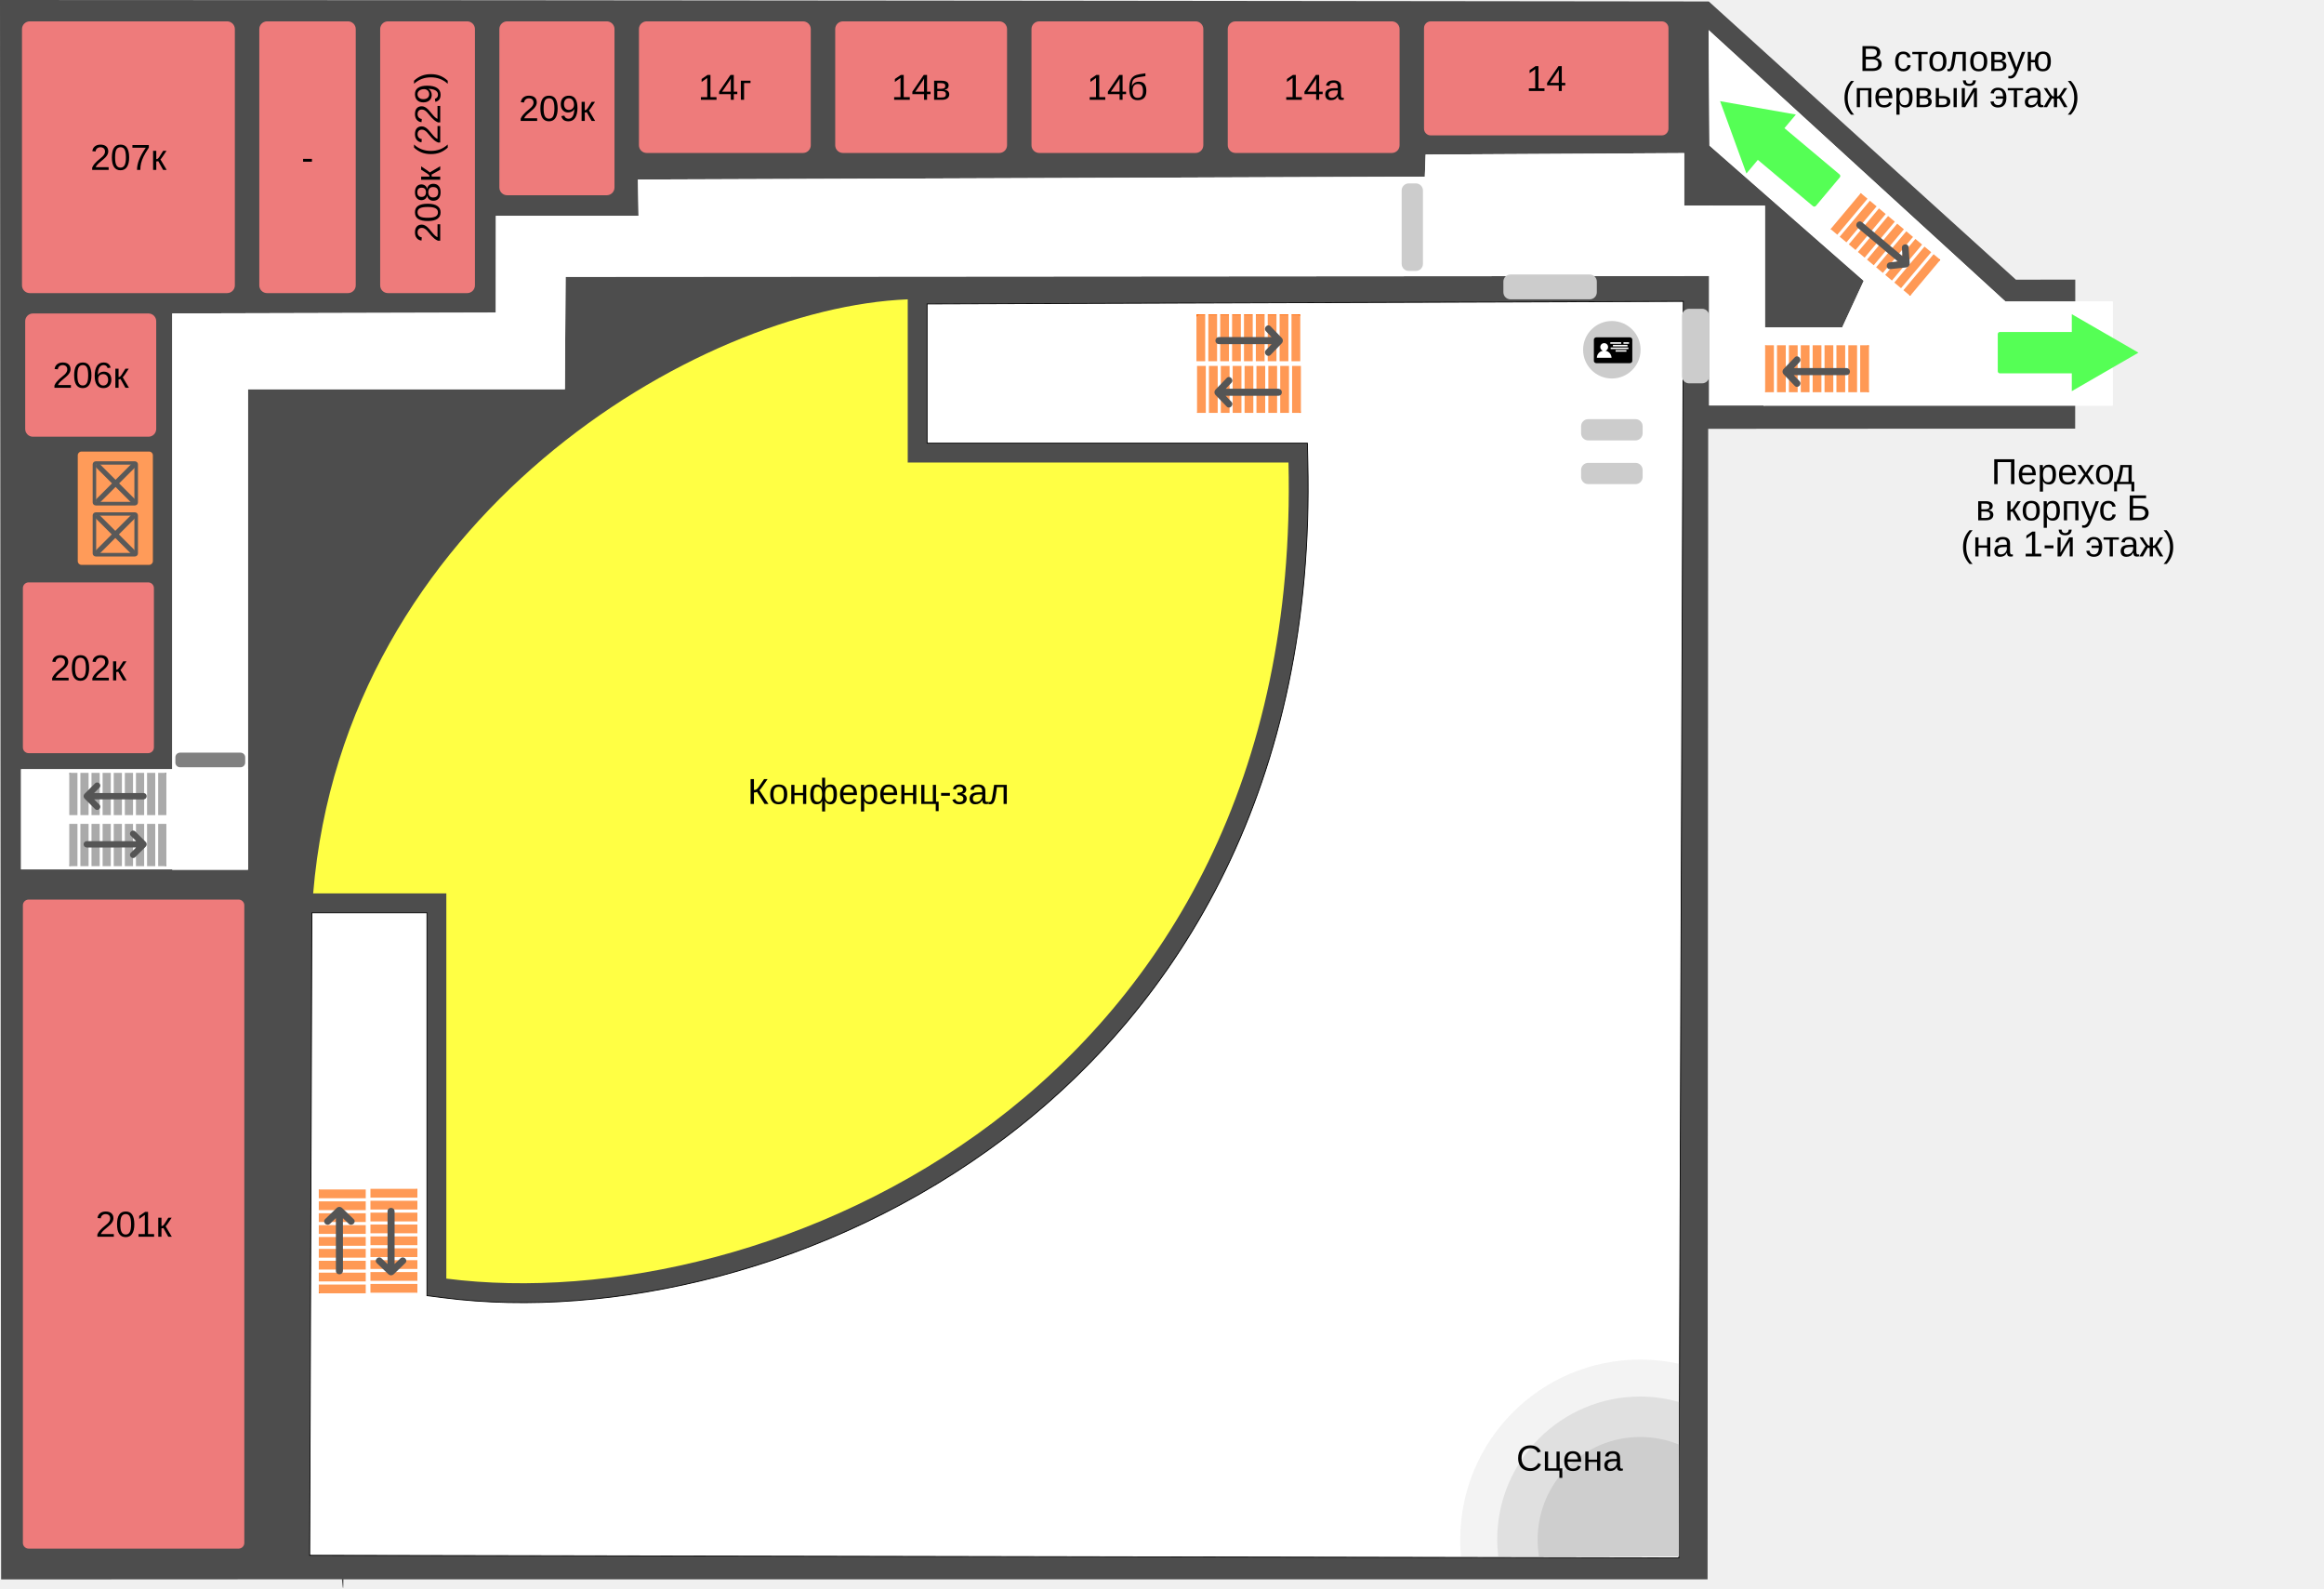
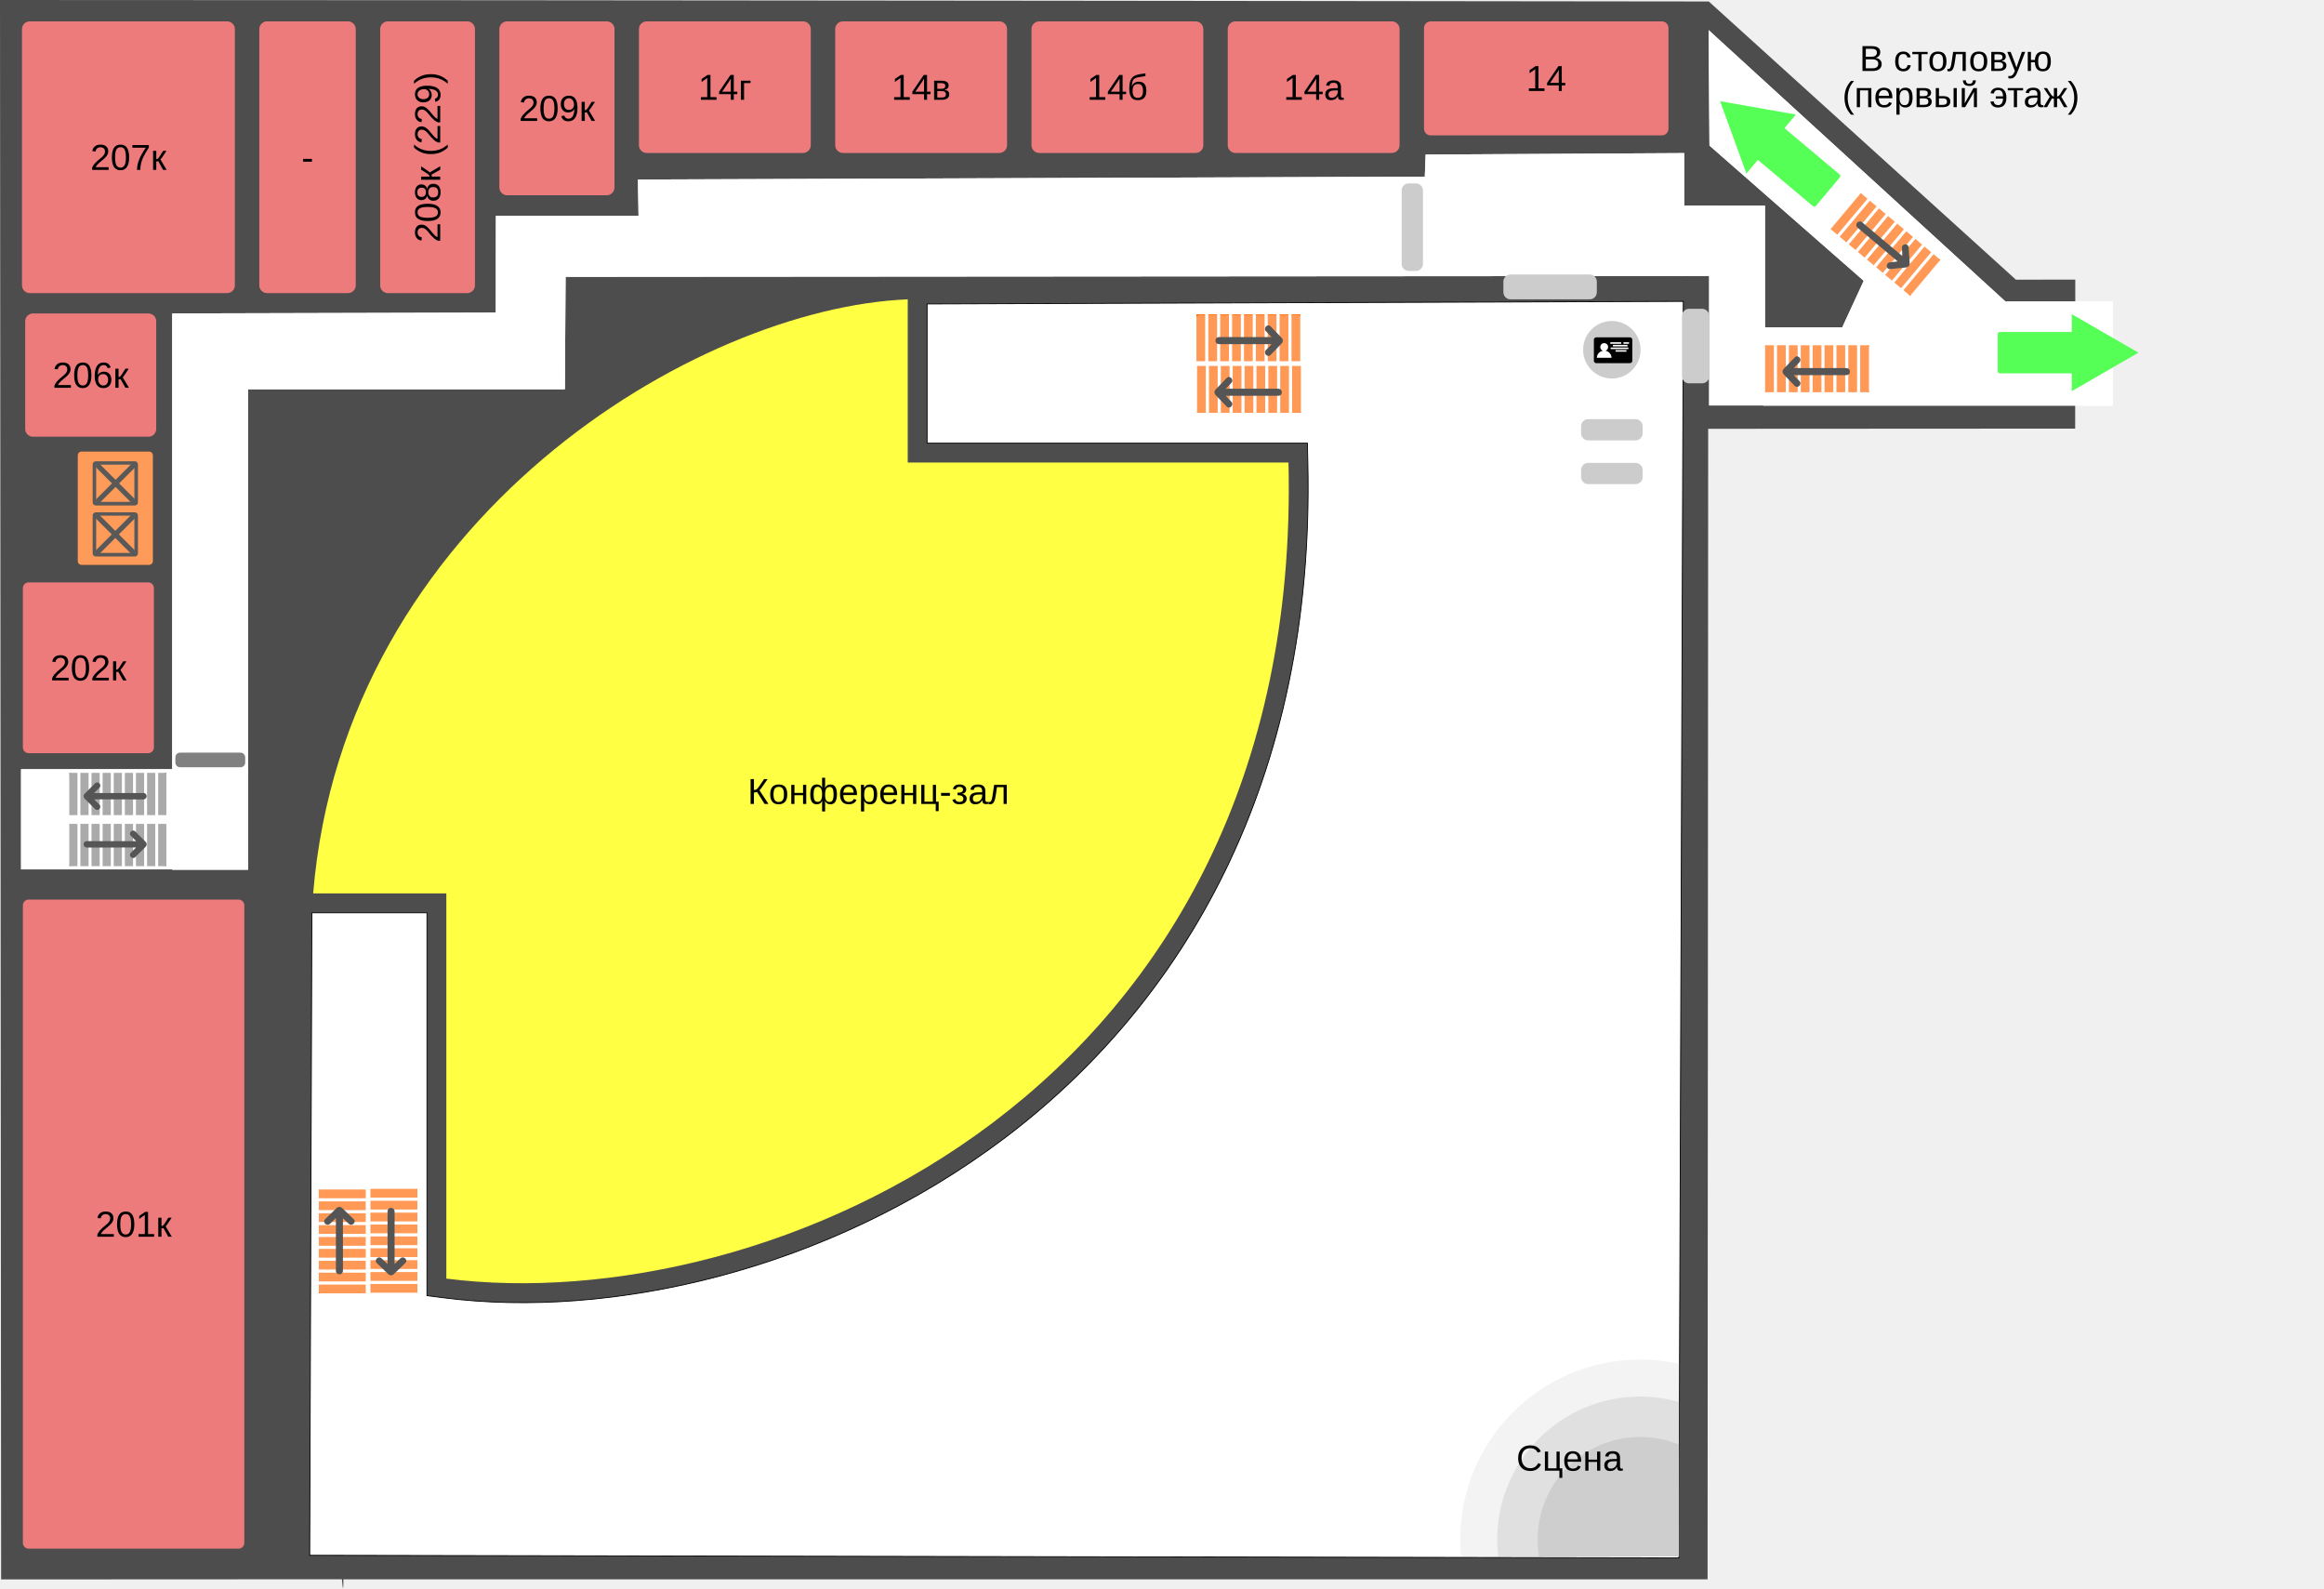
<svg xmlns="http://www.w3.org/2000/svg" version="1.1" viewBox="0 0 900 615" width="100%" height="100%">
  <defs id="defs4" />
  <path d="m 0,0 0.437,611.529 131.981,-0.065 c 0,0 0.574,7.674 0.574,0.023 l 528.288,0 0.238,-445.456 142.119,-0.08 0.044,-57.696 -22.984,0.036 L 661.756,0.575 c 0,0 -452.612,-0.574 -661.756,-0.574 z" id="rect3050" style="fill:#4d4d4d;fill-opacity:1;stroke:none" />
  <path d="m 359.031,117.688 0,53.906 139.938,0 7.344,0 0.156,7.312 c 2.926,124.357 -48.96,210.044 -117.438,261.75 -68.478,51.706 -152.964,70.053 -217.125,61.844 l -6.562,-0.844 0,-6.594 0,-141.625 -44.062,0 -0.5,0 -0.844,248.75 530.219,1 1.719,-486.5 z" id="nooo" style="fill:#ffffff;stroke:#000000;stroke-width:0.321px;stroke-linecap:butt;stroke-linejoin:miter;stroke-opacity:1" />
  <rect width="87.842" height="38.785" x="8.15" y="297.831" id="rect3904" style="fill:#ffffff;fill-opacity:1;stroke:none" />
  <path d="m 66.698,121.357 0,215.383 29.336,0 0,-186.024 122.724,0 0.278,-43.53 433.197,-0.307 0,-47.6 -100.142,0.556 -0.31,8.556 -304.734,1.112 0.236,14.066 -55.242,0 -0.035,37.467 z" id="rect3906" style="fill:#ffffff;fill-opacity:1;stroke:none" />
  <rect width="77.368" height="21.628" x="79.624" y="-683.514" transform="matrix(0,1,-1,0,0,0)" id="rect3344" style="fill:#ffffff;fill-opacity:1;stroke:none" />
  <path d="m 682.949,126.734 30.488,0 8.32,-18 -59.748,-52.375 -0.314,-44.699 114.927,105.073 41.558,0 0,40.326 -135.229,0 z" id="rect5484" style="fill:#ffffff;fill-opacity:1" />
  <rect width="15.574" height="27.239" x="647.976" y="79.597" id="rect3209" style="fill:#ffffff;fill-opacity:1" />
  <path d="m 635.188,540.719 c -30.583,0 -55.375,24.792 -55.375,55.375 0,2.205 0.156,4.393 0.406,6.531 l 69.969,0 0,-59.812 c -4.773,-1.341 -9.799,-2.094 -15,-2.094 z" id="path3202" style="color:#000000;fill:#cccccc;fill-opacity:1;fill-rule:nonzero;stroke:none;stroke-width:9;visibility:visible;display:inline;overflow:visible" />
  <path d="m 635.188,556.375 c -21.948,0 -39.719,17.771 -39.719,39.719 0,2.222 0.181,4.409 0.531,6.531 l 54.188,0 0,-43.312 c -4.628,-1.888 -9.693,-2.938 -15,-2.938 z" id="path3204" style="color:#000000;fill:#999999;fill-opacity:1;fill-rule:nonzero;stroke:none;stroke-width:9;visibility:visible;display:inline;overflow:visible" />
  <path d="m 351.531,115.897 c -81.811,3.347 -218.191,84.716 -230.256,230.025 l 51.571,0 0,149.134 c 123.83,15.844 331.886,-71.546 326.135,-315.966 l -147.451,0 z" id="a_zal" class="imatype8" style="fill:rgb(255, 255, 68);stroke:none;font-size:16px;font-family:Arial, sans-serif" />
  <g transform="matrix(0,-0.3136248,0.3017281,0,62.6735,498.6626)" id="g4009" style="fill:#ff6600">
    <rect width="57.972" height="11.248" x="1080.272" y="1328.671" id="rect4011" style="fill:#ff6600;fill-opacity:1;stroke:none" />
    <rect width="57.972" height="11.248" x="1080.272" y="1343.921" id="rect4013" style="fill:#ff6600;fill-opacity:1;stroke:none" />
    <rect width="57.972" height="11.248" x="1080.272" y="1359.171" id="rect4015" style="fill:#ff6600;fill-opacity:1;stroke:none" />
    <rect width="57.972" height="11.248" x="1080.272" y="1374.421" id="rect4017" style="fill:#ff6600;fill-opacity:1;stroke:none" />
    <rect width="57.972" height="11.248" x="1080.272" y="1389.671" id="rect4019" style="fill:#ff6600;fill-opacity:1;stroke:none" />
    <rect width="57.972" height="11.248" x="1080.272" y="1404.921" id="rect4021" style="fill:#ff6600;fill-opacity:1;stroke:none" />
    <rect width="57.972" height="11.248" x="1080.272" y="1420.171" id="rect4023" style="fill:#ff6600;fill-opacity:1;stroke:none" />
    <rect width="57.972" height="11.248" x="1080.272" y="1435.421" id="rect4025" style="fill:#ff6600;fill-opacity:1;stroke:none" />
    <rect width="57.972" height="11.248" x="1080.272" y="1450.671" id="rect4027" style="fill:#ff6600;fill-opacity:1;stroke:none" />
  </g>
  <path d="m 470.316,151.879 c 0,0.383 0.145,0.769 0.453,1.088 l 4.262,4.43 c 1.175,1.221 3.03,-0.614 1.81,-1.882 l -2.188,-2.274 20.386,0 c 1.843,0 1.874,-2.734 -0.085,-2.734 l -20.272,0.01 2.169,-2.254 c 1.18,-1.214 -0.597,-3.147 -1.82,-1.882 l -4.243,4.401 c -0.316,0.329 -0.469,0.714 -0.471,1.098 z" id="path4029" style="fill:#000000" />
  <g transform="matrix(0,-0.3136248,-0.3017281,0,904.4407,478.6626)" id="g4033" style="fill:#ff6600">
    <rect width="57.972" height="11.248" x="1080.272" y="1328.671" id="rect4035" style="fill:#ff6600;fill-opacity:1;stroke:none" />
    <rect width="57.972" height="11.248" x="1080.272" y="1343.921" id="rect4037" style="fill:#ff6600;fill-opacity:1;stroke:none" />
    <rect width="57.972" height="11.248" x="1080.272" y="1359.171" id="rect4039" style="fill:#ff6600;fill-opacity:1;stroke:none" />
    <rect width="57.972" height="11.248" x="1080.272" y="1374.421" id="rect4041" style="fill:#ff6600;fill-opacity:1;stroke:none" />
    <rect width="57.972" height="11.248" x="1080.272" y="1389.671" id="rect4043" style="fill:#ff6600;fill-opacity:1;stroke:none" />
    <rect width="57.972" height="11.248" x="1080.272" y="1404.921" id="rect4045" style="fill:#ff6600;fill-opacity:1;stroke:none" />
    <rect width="57.972" height="11.248" x="1080.272" y="1420.171" id="rect4047" style="fill:#ff6600;fill-opacity:1;stroke:none" />
    <rect width="57.972" height="11.248" x="1080.272" y="1435.421" id="rect4049" style="fill:#ff6600;fill-opacity:1;stroke:none" />
    <rect width="57.972" height="11.248" x="1080.272" y="1450.671" id="rect4051" style="fill:#ff6600;fill-opacity:1;stroke:none" />
  </g>
  <path d="m 496.798,131.879 c 0,0.383 -0.145,0.769 -0.453,1.088 l -4.262,4.43 c -1.175,1.221 -3.03,-0.614 -1.81,-1.882 l 2.188,-2.274 -20.386,0 c -1.843,0 -1.874,-2.734 0.085,-2.734 l 20.272,0.01 -2.169,-2.254 c -1.18,-1.214 0.597,-3.147 1.82,-1.882 l 4.243,4.401 c 0.316,0.329 0.469,0.714 0.471,1.098 z" id="path4053" style="fill:#000000" />
  <g transform="matrix(0.3136248,0,0,0.3017281,-215.342,59.65166)" id="g4071" style="fill:#ff6600">
    <rect width="57.972" height="11.248" x="1080.272" y="1328.671" id="rect4073" style="fill:#ff6600;fill-opacity:1;stroke:none" />
    <rect width="57.972" height="11.248" x="1080.272" y="1343.921" id="rect4075" style="fill:#ff6600;fill-opacity:1;stroke:none" />
    <rect width="57.972" height="11.248" x="1080.272" y="1359.171" id="rect4077" style="fill:#ff6600;fill-opacity:1;stroke:none" />
    <rect width="57.972" height="11.248" x="1080.272" y="1374.421" id="rect4079" style="fill:#ff6600;fill-opacity:1;stroke:none" />
    <rect width="57.972" height="11.248" x="1080.272" y="1389.671" id="rect4081" style="fill:#ff6600;fill-opacity:1;stroke:none" />
    <rect width="57.972" height="11.248" x="1080.272" y="1404.921" id="rect4083" style="fill:#ff6600;fill-opacity:1;stroke:none" />
    <rect width="57.972" height="11.248" x="1080.272" y="1420.171" id="rect4085" style="fill:#ff6600;fill-opacity:1;stroke:none" />
    <rect width="57.972" height="11.248" x="1080.272" y="1435.421" id="rect4087" style="fill:#ff6600;fill-opacity:1;stroke:none" />
    <rect width="57.972" height="11.248" x="1080.272" y="1450.671" id="rect4089" style="fill:#ff6600;fill-opacity:1;stroke:none" />
  </g>
  <path d="m 131.442,467.294 c -0.383,0 -0.769,0.145 -1.088,0.453 l -4.43,4.262 c -1.221,1.175 0.614,3.03 1.882,1.81 l 2.274,-2.188 0,20.386 c 0,1.843 2.734,1.874 2.734,-0.085 l -0.01,-20.272 2.254,2.169 c 1.214,1.18 3.147,-0.597 1.882,-1.82 l -4.401,-4.243 c -0.329,-0.316 -0.714,-0.469 -1.098,-0.471 z" id="path4091" style="fill:#000000" />
  <g transform="matrix(0.3136248,0,0,-0.3017281,-195.342,901.4188)" id="g4097" style="fill:#ff6600">
    <rect width="57.972" height="11.248" x="1080.272" y="1328.671" id="rect4099" style="fill:#ff6600;fill-opacity:1;stroke:none" />
    <rect width="57.972" height="11.248" x="1080.272" y="1343.921" id="rect4101" style="fill:#ff6600;fill-opacity:1;stroke:none" />
    <rect width="57.972" height="11.248" x="1080.272" y="1359.171" id="rect4103" style="fill:#ff6600;fill-opacity:1;stroke:none" />
    <rect width="57.972" height="11.248" x="1080.272" y="1374.421" id="rect4105" style="fill:#ff6600;fill-opacity:1;stroke:none" />
    <rect width="57.972" height="11.248" x="1080.272" y="1389.671" id="rect4107" style="fill:#ff6600;fill-opacity:1;stroke:none" />
    <rect width="57.972" height="11.248" x="1080.272" y="1404.921" id="rect4109" style="fill:#ff6600;fill-opacity:1;stroke:none" />
    <rect width="57.972" height="11.248" x="1080.272" y="1420.171" id="rect4111" style="fill:#ff6600;fill-opacity:1;stroke:none" />
    <rect width="57.972" height="11.248" x="1080.272" y="1435.421" id="rect4113" style="fill:#ff6600;fill-opacity:1;stroke:none" />
    <rect width="57.972" height="11.248" x="1080.272" y="1450.671" id="rect4115" style="fill:#ff6600;fill-opacity:1;stroke:none" />
  </g>
  <path d="m 151.442,493.776 c -0.383,0 -0.769,-0.145 -1.088,-0.453 l -4.43,-4.262 c -1.221,-1.175 0.614,-3.03 1.882,-1.81 l 2.274,2.188 0,-20.386 c 0,-1.843 2.734,-1.874 2.734,0.085 l -0.01,20.272 2.254,-2.169 c 1.214,-1.18 3.147,0.597 1.882,1.82 l -4.401,4.243 c -0.329,0.316 -0.714,0.469 -1.098,0.471 z" id="path4117" style="fill:#000000" />
  <rect width="38.247" height="40.729" ry="1.509" x="-160.136" y="463.193" transform="matrix(0,-1,1,0,0,0)" id="staircase_a_2_5" style="opacity:0.335;fill:rgb(255, 255, 255);stroke:none;display:inline;font-size:16px;font-family:Arial, sans-serif" class="imatype5" />
  <rect width="38.899" height="40.729" ry="1.509" x="123.184" y="460.171" id="staircase_a_2_4" style="opacity:0.335;fill:rgb(255, 255, 255);stroke:none;display:inline;font-size:16px;font-family:Arial, sans-serif" class="imatype5" />
  <path d="m 635.188,526.406 c -38.499,0 -69.688,31.188 -69.688,69.688 0,2.203 0.081,4.38 0.281,6.531 l 84.406,0 0,-74.594 c -4.829,-1.058 -9.853,-1.625 -15,-1.625 z" id="scene" style="opacity:0.633;color:#000000;fill:rgb(236, 236, 236);fill-opacity:1;fill-rule:nonzero;stroke:none;stroke-width:9;visibility:visible;display:inline;overflow:visible;font-size:16px;font-family:Arial, sans-serif" class="imatype7" />
  <rect width="8.225" height="23.835" ry="2.755" x="162.292" y="-636.132" transform="matrix(0,1,-1,0,0,0)" id="rect5442" style="fill:#cccccc;fill-rule:evenodd;stroke:none;display:inline" />
  <rect width="8.225" height="23.835" ry="2.755" x="179.225" y="-636.132" transform="matrix(0,1,-1,0,0,0)" id="rect5444" style="fill:#cccccc;fill-rule:evenodd;stroke:none;display:inline" />
  <g transform="translate(1286.678,-707.8699)" id="dot_a_2_1" style="fill-rule:evenodd;display:inline;fill:rgb(0, 0, 0);stroke:none;font-size:16px;font-family:Arial, sans-serif" class="imatype5">
    <path d="m 3726.713,1651.621 a 40.446,40.446 0 1 1 -80.893,0 40.446,40.446 0 1 1 80.893,0 z" transform="matrix(0.2822223,0,0,0.2822223,-1702.817,377.1677)" id="path3915" style="fill:#cccccc;fill-opacity:1;fill-rule:evenodd;stroke:#ffffff;stroke-width:2;stroke-miterlimit:4;stroke-dasharray:none" />
    <g transform="matrix(0.5092462,0,0,0.5092462,-1564.246,-1353.983)" id="g33016" style="fill-rule:evenodd">
      <rect width="29.217" height="19.69" rx="2.044" ry="1.727" x="1757.145" y="4052.925" transform="translate(0,252.3622)" id="rect33018" style="fill:#000000;fill-opacity:1;stroke:none" />
      <path d="m 1764.991,4309.725 c -1.647,0 -2.979,1.341 -2.979,2.988 0,1.292 0.816,2.387 1.965,2.801 -2.548,0.47 -4.494,2.663 -4.58,5.327 l 11.187,0 c -0.086,-2.67 -2.032,-4.865 -4.589,-5.327 1.153,-0.412 1.974,-1.507 1.974,-2.801 0,-1.647 -1.332,-2.988 -2.979,-2.988 z" id="path33020" style="fill:#ffffff;fill-opacity:1;stroke:none" />
      <rect width="8.243" height="1.178" x="1769.651" y="4056.686" transform="translate(0,252.3622)" id="rect33022" style="fill:#ffffff;fill-opacity:1;stroke:none" />
      <rect width="11.074" height="1.178" x="1771.651" y="4311.048" id="rect33024" style="fill:#ffffff;fill-opacity:1;stroke:none" />
      <rect width="13.489" height="1.178" x="1769.903" y="4313.048" id="rect33026" style="fill:#ffffff;fill-opacity:1;stroke:none" />
      <rect width="8.243" height="1.178" x="1773.651" y="4315.048" id="rect33028" style="fill:#ffffff;fill-opacity:1;stroke:none" />
      <rect width="4.246" height="1.178" x="1779.651" y="4309.048" id="rect33030" style="fill:#ffffff;fill-opacity:1;stroke:none" />
    </g>
  </g>
  <rect width="66.543" height="50.953" ry="3" x="247.437" y="8.271" id="a14g" style="opacity:0.929;fill-opacity:0.973;stroke:none;fill:rgb(255, 128, 128);font-size:16px;font-family:Arial, sans-serif" class="imatype1" />
  <rect width="66.543" height="50.953" ry="3" x="323.446" y="8.271" id="a14v" style="opacity:0.929;fill-opacity:0.973;stroke:none;fill:rgb(255, 128, 128);font-size:16px;font-family:Arial, sans-serif" class="imatype1" />
  <rect width="66.543" height="50.953" ry="3" x="399.455" y="8.271" id="a14b" style="opacity:0.929;fill-opacity:0.973;stroke:none;fill:rgb(255, 128, 128);font-size:16px;font-family:Arial, sans-serif" class="imatype1" />
  <rect width="66.543" height="50.953" ry="3" x="475.463" y="8.271" id="a14a" style="opacity:0.929;fill-opacity:0.973;stroke:none;fill:rgb(255, 128, 128);font-size:16px;font-family:Arial, sans-serif" class="imatype1" />
  <rect width="36.695" height="105.216" ry="3" x="147.23" y="8.271" id="a229" style="opacity:0.929;fill-opacity:0.973;stroke:none;fill:rgb(255, 128, 128);font-size:16px;font-family:Arial, sans-serif" class="imatype1" />
  <rect width="44.581" height="67.322" ry="3" x="193.39" y="8.271" id="a230" style="opacity:0.929;fill-opacity:0.973;stroke:none;fill:rgb(255, 128, 128);font-size:16px;font-family:Arial, sans-serif" class="imatype1" />
  <rect width="94.663" height="44.151" ry="2.6" x="551.472" y="8.271" id="a14" style="opacity:0.929;fill-opacity:0.973;stroke:none;fill:rgb(255, 128, 128);font-size:16px;font-family:Arial, sans-serif" class="imatype1" />
  <rect width="50.732" height="47.722" ry="3" x="9.759" y="121.37" id="a226" style="opacity:0.929;fill-opacity:0.973;stroke:none;fill:rgb(255, 128, 128);font-size:16px;font-family:Arial, sans-serif" class="imatype1" />
  <rect width="50.732" height="66.121" ry="2.218" x="8.869" y="225.492" id="a222" style="opacity:0.929;fill-opacity:0.973;stroke:none;fill:rgb(255, 128, 128);font-size:16px;font-family:Arial, sans-serif" class="imatype1" />
  <rect width="87.842" height="38.785" x="8.15" y="297.831" style="fill:#ffffff;fill-opacity:1;stroke:none" />
  <rect width="43.834" height="29.053" ry="1.411" x="174.854" y="-59.184" transform="matrix(0,1,-1,0,0,0)" id="rect3365" style="fill:#ff6600;fill-opacity:1;fill-rule:evenodd;stroke:none;display:inline" />
  <g transform="matrix(0,0.2822222,-0.2822222,0,-37.4887,191.4696)" id="g5561" style="fill:#000000;fill-rule:evenodd;display:inline">
    <g transform="translate(0,-12)" id="g5556" style="fill:#000000">
      <g transform="matrix(0.8601211,0,0,0.8954391,-58.37245,-337.5725)" id="g3" style="fill:#000000;fill-opacity:1">
        <path d="m 80.486,30.633 h -60.75 c -2.693,0 -4.877,2.185 -4.877,4.877 v 59.652 c 0,2.692 2.184,4.877 4.877,4.877 h 60.75 c 2.692,0 4.877,-2.185 4.877,-4.877 V 35.511 c 0,-2.693 -2.184,-4.878 -4.877,-4.878 z M 79.584,94.685 H 20.219 V 36.104 h 59.365 v 58.581 z" id="path5" style="fill:#000000;fill-opacity:1" />
      </g>
      <path d="m 10.883,-305.543 c -1.356,-1.356 -3.546,-1.356 -4.902,0 l -21.252,21.252 -21.252,-21.252 c -1.356,-1.356 -3.546,-1.356 -4.902,0 -1.356,1.356 -1.356,3.546 0,4.902 l 21.252,21.252 -21.252,21.252 c -1.356,1.356 -1.356,3.546 0,4.902 1.356,1.356 3.531,1.342 4.888,-0.014 l 21.252,-21.252 21.266,21.266 c 1.356,1.356 3.546,1.356 4.902,0 1.356,-1.356 1.356,-3.546 0,-4.902 l -21.266,-21.266 21.252,-21.252 c 1.356,-1.356 1.371,-3.531 0.014,-4.888 z" id="rect4776" style="fill:#000000;fill-opacity:1;stroke:none" />
    </g>
    <g transform="translate(0,-12)" id="g5551" style="fill:#000000">
      <g transform="matrix(0.8601211,0,0,0.8954391,11.62755,-337.5725)" id="g7921" style="fill:#000000;fill-opacity:1">
        <path d="m 80.486,30.633 h -60.75 c -2.693,0 -4.877,2.185 -4.877,4.877 v 59.652 c 0,2.692 2.184,4.877 4.877,4.877 h 60.75 c 2.692,0 4.877,-2.185 4.877,-4.877 V 35.511 c 0,-2.693 -2.184,-4.878 -4.877,-4.878 z M 79.584,94.685 H 20.219 V 36.104 h 59.365 v 58.581 z" id="path7923" style="fill:#000000;fill-opacity:1" />
      </g>
      <path d="m 80.883,-305.222 c -1.356,-1.356 -3.546,-1.356 -4.902,0 l -21.252,21.252 -21.252,-21.252 c -1.356,-1.356 -3.546,-1.356 -4.902,0 -1.356,1.356 -1.356,3.546 0,4.902 l 21.252,21.252 -21.252,21.252 c -1.356,1.356 -1.356,3.546 0,4.902 1.356,1.356 3.531,1.342 4.888,-0.014 l 21.252,-21.252 21.266,21.266 c 1.356,1.356 3.546,1.356 4.902,0 1.356,-1.356 1.356,-3.546 0,-4.902 l -21.266,-21.266 21.252,-21.252 c 1.356,-1.356 1.371,-3.531 0.014,-4.888 z" id="path5549" style="fill:#000000;fill-opacity:1;stroke:none" />
    </g>
  </g>
  <rect width="43.834" height="29.053" ry="2.938" x="174.854" y="-59.184" transform="matrix(0,1,-1,0,0,0)" id="rect3523" style="fill:none;stroke:none;display:inline" />
  <rect width="43.834" height="29.053" ry="1.411" x="174.854" y="-59.184" transform="matrix(0,1,-1,0,0,0)" id="lift_a_2_1" style="opacity:0.35;fill:rgb(255, 255, 255);fill-opacity:1;fill-rule:evenodd;stroke:none;display:inline;font-size:16px;font-family:Arial, sans-serif" class="imatype5" />
  <g transform="matrix(0,0.2822222,-0.2822222,0,439.4116,-5.63521)" id="dfd" style="fill:#ff6600;fill-rule:evenodd;display:inline">
    <g id="g7252" style="fill:#808080;fill-opacity:1">
      <g id="g7221" style="fill:#808080;fill-opacity:1">
        <rect width="57.972" height="11.248" x="1080.272" y="1328.671" id="rect7203" style="fill:#808080;fill-opacity:1;stroke:none" />
        <rect width="57.972" height="11.248" x="1080.272" y="1343.921" id="rect7205" style="fill:#808080;fill-opacity:1;stroke:none" />
        <rect width="57.972" height="11.248" x="1080.272" y="1359.171" id="rect7207" style="fill:#808080;fill-opacity:1;stroke:none" />
        <rect width="57.972" height="11.248" x="1080.272" y="1374.421" id="rect7209" style="fill:#808080;fill-opacity:1;stroke:none" />
        <rect width="57.972" height="11.248" x="1080.272" y="1389.671" id="rect7211" style="fill:#808080;fill-opacity:1;stroke:none" />
        <rect width="57.972" height="11.248" x="1080.272" y="1404.921" id="rect7213" style="fill:#808080;fill-opacity:1;stroke:none" />
        <rect width="57.972" height="11.248" x="1080.272" y="1420.171" id="rect7215" style="fill:#808080;fill-opacity:1;stroke:none" />
        <rect width="57.972" height="11.248" x="1080.272" y="1435.421" id="rect7217" style="fill:#808080;fill-opacity:1;stroke:none" />
        <rect width="57.972" height="11.248" x="1080.272" y="1450.671" id="rect7219" style="fill:#808080;fill-opacity:1;stroke:none" />
      </g>
      <g transform="translate(70,0)" id="g7232" style="fill:#808080;fill-opacity:1">
        <rect width="57.972" height="11.248" x="1080.272" y="1328.671" id="rect7234" style="fill:#808080;fill-opacity:1;stroke:none" />
        <rect width="57.972" height="11.248" x="1080.272" y="1343.921" id="rect7236" style="fill:#808080;fill-opacity:1;stroke:none" />
        <rect width="57.972" height="11.248" x="1080.272" y="1359.171" id="rect7238" style="fill:#808080;fill-opacity:1;stroke:none" />
        <rect width="57.972" height="11.248" x="1080.272" y="1374.421" id="rect7240" style="fill:#808080;fill-opacity:1;stroke:none" />
        <rect width="57.972" height="11.248" x="1080.272" y="1389.671" id="rect7242" style="fill:#808080;fill-opacity:1;stroke:none" />
        <rect width="57.972" height="11.248" x="1080.272" y="1404.921" id="rect7244" style="fill:#808080;fill-opacity:1;stroke:none" />
        <rect width="57.972" height="11.248" x="1080.272" y="1420.171" id="rect7246" style="fill:#808080;fill-opacity:1;stroke:none" />
        <rect width="57.972" height="11.248" x="1080.272" y="1435.421" id="rect7248" style="fill:#808080;fill-opacity:1;stroke:none" />
        <rect width="57.972" height="11.248" x="1080.272" y="1450.671" id="rect7250" style="fill:#808080;fill-opacity:1;stroke:none" />
      </g>
    </g>
    <path d="m 1112.312,1355.719 c -2.185,-0.023 -4.344,1.508 -4.344,4.562 l 0,67.563 -7.25,-7.25 c -4.042,-4.042 -9.893,2.107 -6,6 l 14.125,14.125 c 2.036,2.038 4.874,2.034 6.969,-0.063 l 14.031,-14.031 c 4.032,-4.052 -2.128,-9.944 -6,-6.031 l -7.188,7.156 0.031,-67.188 c -4e-4,-3.245 -2.19,-4.821 -4.375,-4.844 z m 66,0 c -1.222,-0.01 -2.451,0.481 -3.469,1.5 l -14.125,14.125 c -3.893,3.893 1.958,10.042 6,6 l 7.25,-7.25 0,67.562 c 0,6.109 8.718,6.21 8.719,-0.281 l -0.031,-67.188 7.188,7.188 c 3.872,3.912 10.033,-1.979 6,-6.031 l -14.031,-14.063 c -1.048,-1.048 -2.278,-1.553 -3.5,-1.562 z" id="path7304" style="fill:#000000" />
  </g>
  <rect width="36.359" height="38.096" ry="1.411" x="299.133" y="-64.685" transform="matrix(0,1,-1,0,0,0)" id="staircase_a_2_3" style="opacity:0.335;fill:rgb(255, 255, 255);fill-rule:evenodd;stroke:none;display:inline;font-size:16px;font-family:Arial, sans-serif" class="imatype5" />
  <path d="m 66.698,121.357 0,215.383 29.336,0 0,-186.024 122.724,0 0.278,-43.53 433.197,-0.307 0,-47.6 -100.142,0.556 -0.31,8.556 -304.734,1.112 0.236,14.066 -55.242,0 -0.035,37.467 z" style="fill:#ffffff;fill-opacity:1;stroke:none" />
  <rect width="37.348" height="105.216" ry="3" x="100.416" y="8.271" id="a228" style="opacity:0.929;fill-opacity:0.973;stroke:none;fill:rgb(255, 128, 128);font-size:16px;font-family:Arial, sans-serif" class="imatype1" />
  <rect width="82.429" height="105.216" ry="3" x="8.521" y="8.271" id="a227" style="opacity:0.929;fill-opacity:0.973;stroke:none;fill:rgb(255, 128, 128);font-size:16px;font-family:Arial, sans-serif" class="imatype1" />
  <rect width="77.368" height="21.628" x="79.624" y="-683.514" transform="matrix(0,1,-1,0,0,0)" style="fill:#ffffff;fill-opacity:1;stroke:none" />
  <path d="m 682.949,126.734 30.488,0 8.32,-18 -59.748,-52.375 -0.314,-44.699 114.927,105.073 41.558,0 0,40.326 -135.229,0 z" style="fill:#ffffff;fill-opacity:1" />
  <path d="m 773.662,129.361 c 0,-0.458 0.369,-0.827 0.827,-0.827 l 27.844,0 0,-6.885 25.808,14.896 -25.808,14.902 0,-6.885 -27.844,0 c -0.458,0 -0.827,-0.369 -0.827,-0.827 l 0,-14.374 z" id="go_a2_b1" style="fill-opacity:1;fill-rule:evenodd;stroke:none;display:inline;fill:rgb(85, 255, 85);font-size:16px;font-family:Arial, sans-serif" class="imatype9" />
  <rect width="15.574" height="27.239" x="647.976" y="79.597" style="fill:#ffffff;fill-opacity:1" />
  <g transform="matrix(0,-0.3136248,0.3017281,0,282.6735,490.6626)" id="g7232-1" style="fill:#ff6600">
    <rect width="57.972" height="11.248" x="1080.272" y="1328.671" id="rect7234-82" style="fill:#ff6600;fill-opacity:1;stroke:none" />
    <rect width="57.972" height="11.248" x="1080.272" y="1343.921" id="rect7236-2" style="fill:#ff6600;fill-opacity:1;stroke:none" />
    <rect width="57.972" height="11.248" x="1080.272" y="1359.171" id="rect7238-40" style="fill:#ff6600;fill-opacity:1;stroke:none" />
    <rect width="57.972" height="11.248" x="1080.272" y="1374.421" id="rect7240-98" style="fill:#ff6600;fill-opacity:1;stroke:none" />
    <rect width="57.972" height="11.248" x="1080.272" y="1389.671" id="rect7242-1" style="fill:#ff6600;fill-opacity:1;stroke:none" />
    <rect width="57.972" height="11.248" x="1080.272" y="1404.921" id="rect7244-8" style="fill:#ff6600;fill-opacity:1;stroke:none" />
    <rect width="57.972" height="11.248" x="1080.272" y="1420.171" id="rect7246-0" style="fill:#ff6600;fill-opacity:1;stroke:none" />
    <rect width="57.972" height="11.248" x="1080.272" y="1435.421" id="rect7248-6" style="fill:#ff6600;fill-opacity:1;stroke:none" />
    <rect width="57.972" height="11.248" x="1080.272" y="1450.671" id="rect7250-7" style="fill:#ff6600;fill-opacity:1;stroke:none" />
  </g>
  <path d="m 690.316,143.879 c 0,0.383 0.145,0.769 0.453,1.088 l 4.262,4.43 c 1.175,1.221 3.03,-0.614 1.81,-1.882 l -2.188,-2.274 20.386,0 c 1.843,0 1.874,-2.734 -0.085,-2.734 l -20.272,0.01 2.169,-2.254 c 1.18,-1.214 -0.597,-3.147 -1.82,-1.882 l -4.243,4.401 c -0.316,0.329 -0.469,0.714 -0.471,1.098 z" id="path7304-56" style="fill:#000000" />
  <rect width="18.703" height="40.729" ry="1.509" x="-152.136" y="683.193" transform="matrix(0,-1,1,0,0,0)" id="staircase_a_2_2" style="opacity:0.335;fill:rgb(255, 255, 255);stroke:none;display:inline;font-size:16px;font-family:Arial, sans-serif" class="imatype5" />
  <g transform="matrix(-0.2015941,0.2402505,-0.2311372,-0.1939471,1276.293,98.76619)" id="g7232-1-1" style="fill:#ff6600">
    <rect width="57.972" height="11.248" x="1080.272" y="1328.671" id="rect7234-82-7" style="fill:#ff6600;fill-opacity:1;stroke:none" />
    <rect width="57.972" height="11.248" x="1080.272" y="1343.921" id="rect7236-2-1" style="fill:#ff6600;fill-opacity:1;stroke:none" />
    <rect width="57.972" height="11.248" x="1080.272" y="1359.171" id="rect7238-40-1" style="fill:#ff6600;fill-opacity:1;stroke:none" />
    <rect width="57.972" height="11.248" x="1080.272" y="1374.421" id="rect7240-98-5" style="fill:#ff6600;fill-opacity:1;stroke:none" />
    <rect width="57.972" height="11.248" x="1080.272" y="1389.671" id="rect7242-1-2" style="fill:#ff6600;fill-opacity:1;stroke:none" />
    <rect width="57.972" height="11.248" x="1080.272" y="1404.921" id="rect7244-8-7" style="fill:#ff6600;fill-opacity:1;stroke:none" />
    <rect width="57.972" height="11.248" x="1080.272" y="1420.171" id="rect7246-0-6" style="fill:#ff6600;fill-opacity:1;stroke:none" />
    <rect width="57.972" height="11.248" x="1080.272" y="1435.421" id="rect7248-6-1" style="fill:#ff6600;fill-opacity:1;stroke:none" />
    <rect width="57.972" height="11.248" x="1080.272" y="1450.671" id="rect7250-7-4" style="fill:#ff6600;fill-opacity:1;stroke:none" />
  </g>
  <path d="m 739.193,103.012 c 0.246,-0.294 0.383,-0.682 0.353,-1.124 l -0.417,-6.133 c -0.115,-1.69 -2.716,-1.477 -2.596,0.278 l 0.214,3.148 -15.616,-13.104 c -1.412,-1.185 -3.193,0.89 -1.692,2.149 l 15.536,13.023 -3.11,0.333 c -1.685,0.172 -1.565,2.794 0.184,2.611 l 6.079,-0.644 c 0.453,-0.049 0.818,-0.246 1.067,-0.538 z" id="path7304-56-2" style="fill:#000000" />
  <rect width="18.703" height="40.729" ry="1.509" x="-406.173" y="-640.431" transform="matrix(-0.6427876,0.7660444,-0.7660444,-0.6427876,0,0)" id="staircase_a_2_1" style="opacity:0.335;fill:rgb(255, 255, 255);stroke:none;display:inline;font-size:16px;font-family:Arial, sans-serif" class="imatype5" />
  <path d="m 703.245,79.698 c -0.294,0.351 -0.814,0.396 -1.165,0.102 l -21.33,-17.898 -4.426,5.274 -10.195,-28 29.349,5.174 -4.425,5.274 21.33,17.898 c 0.351,0.295 0.397,0.814 0.102,1.165 l -9.24,11.011 z" id="go_a2_a1dininghall" style="fill-opacity:1;fill-rule:evenodd;stroke:none;display:inline;fill:rgb(85, 255, 85);font-size:16px;font-family:Arial, sans-serif" class="imatype9" />
  <rect width="8.245" height="33.897" ry="2.748" x="542.81" y="71.009" id="rect5607" style="fill:#cccccc;fill-opacity:1" />
  <rect width="36.187" height="9.619" ry="2.748" x="582.204" y="106.28" id="rect5609" style="fill:#cccccc;fill-opacity:1" />
  <rect width="10.536" height="28.858" ry="2.748" x="651.372" y="119.564" id="rect5611" style="fill:#cccccc;fill-opacity:1" />
  <rect width="27.037" height="5.664" ry="1.818" x="67.917" y="291.412" id="rect8472" style="fill:#808080;fill-opacity:1" />
  <rect width="85.742" height="251.309" ry="2.218" x="8.869" y="348.303" id="a2chess" style="opacity:0.929;fill-opacity:0.973;stroke:none;fill:rgb(255, 128, 128);font-size:16px;font-family:Arial, sans-serif" class="imatype1" />
  <text x="598.803" y="35.246" id="rn_a14" class="room_number" font-size="13px" text-anchor="middle" transform="rotate(0,598.8033,35.246) scale(1,1)" style="fill:rgb(0, 0, 0);stroke:none;font-size:14px;font-family:Arial, sans-serif">14</text>
  <text x="508.735" y="38.647" id="rn_a14a" class="room_number" font-size="13px" text-anchor="middle" transform="rotate(0,508.7348,38.64698) scale(1,1)" style="fill:rgb(0, 0, 0);stroke:none;font-size:14px;font-family:Arial, sans-serif">14а</text>
  <text x="432.726" y="38.647" id="rn_a14b" class="room_number" font-size="13px" text-anchor="middle" transform="rotate(0,432.726,38.64698) scale(1,1)" style="fill:rgb(0, 0, 0);stroke:none;font-size:14px;font-family:Arial, sans-serif">14б</text>
  <text x="356.717" y="38.647" id="rn_a14v" class="room_number" font-size="13px" text-anchor="middle" transform="rotate(0,356.7174,38.64698) scale(1,1)" style="fill:rgb(0, 0, 0);stroke:none;font-size:14px;font-family:Arial, sans-serif">14в</text>
  <text x="280.709" y="38.647" id="rn_a14g" class="room_number" font-size="13px" text-anchor="middle" transform="rotate(0,280.7086,38.64698) scale(1,1)" style="fill:rgb(0, 0, 0);stroke:none;font-size:14px;font-family:Arial, sans-serif">14г</text>
  <text x="215.681" y="46.832" id="rn_a230" class="room_number" font-size="13px" text-anchor="middle" transform="rotate(0,215.6809,46.83166) scale(1,1)" style="fill:rgb(0, 0, 0);stroke:none;font-size:14px;font-family:Arial, sans-serif">209к</text>
  <text x="170.477" y="60.879" id="rn_a229" class="room_number" font-size="13px" text-anchor="middle" transform="rotate(-90,170.4772,60.87857) scale(1,1)" style="fill:rgb(0, 0, 0);stroke:none;font-size:14px;font-family:Arial, sans-serif">208к (229)</text>
  <text x="119.09" y="65.779" id="rn_a228" class="room_number" font-size="13px" text-anchor="middle" transform="rotate(0,119.0899,65.77857) scale(1,1)" style="fill:rgb(0, 0, 0);stroke:none;font-size:14px;font-family:Arial, sans-serif">-</text>
  <text x="49.735" y="65.779" id="rn_a227" class="room_number" font-size="13px" text-anchor="middle" transform="rotate(0,49.73541,65.77857) scale(1,1)" style="fill:rgb(0, 0, 0);stroke:none;font-size:14px;font-family:Arial, sans-serif">207к</text>
  <text x="35.125" y="150.131" id="rn_a226" class="room_number" font-size="13px" text-anchor="middle" transform="rotate(0,35.12501,150.1306) scale(1,1)" style="fill:rgb(0, 0, 0);stroke:none;font-size:14px;font-family:Arial, sans-serif">206к</text>
  <text x="34.235" y="263.452" id="rn_a222" class="room_number" font-size="13px" text-anchor="middle" transform="rotate(0,34.23511,263.4521) scale(1,1)" style="fill:rgb(0, 0, 0);stroke:none;font-size:14px;font-family:Arial, sans-serif">202к</text>
  <text x="607.844" y="569.416" id="rn_scene" class="room_number" font-size="13px" text-anchor="middle" transform="rotate(0,607.8438,569.4156) scale(1,1)" style="fill:rgb(0, 0, 0);stroke:none;font-size:14px;font-family:Arial, sans-serif">Сцена</text>
  <text x="759.404" y="34.485" id="rn_go_a2_a1dininghall" class="room_number_nocl" font-size="13px" text-anchor="middle" transform="rotate(0,759.4042,34.48495) scale(1,1)" style="fill:rgb(0, 0, 0);stroke:none;font-size:14px;font-family:Arial, sans-serif">
    <tspan y="27.485" x="759.404">В столовую</tspan>
    <tspan y="41.485" x="759.404">    (первый этаж)</tspan>
  </text>
-   <text x="800.902" y="201.448" id="rn_go_a2_b1" class="room_number_nocl" font-size="13px" text-anchor="middle" transform="rotate(0,800.9021,201.4484) scale(1,1)" style="fill:rgb(0, 0, 0);stroke:none;font-size:14px;font-family:Arial, sans-serif">
+   <text x="800.902" y="201.448" id="rn_go_a2_b1" class="room_number_nocl" font-size="13px" text-anchor="middle" transform="rotate(0,800.9021,201.4484) scale(1,1)" style="fill:rgb(0, 0, 0);stroke:none;font-size:14px;font-family:Arial, sans-serif;display:none">
    <tspan y="187.448" x="800.902">Переход </tspan>
    <tspan y="201.448" x="800.902"> в корпус Б</tspan>
    <tspan y="215.448" x="800.902">(на 1-й этаж)</tspan>
  </text>
  <text x="340.187" y="311.276" id="rn_a_zal" class="room_number" font-size="13px" text-anchor="middle" transform="rotate(0,340.187,311.2763) scale(1,1)" style="fill:rgb(0, 0, 0);stroke:none;font-size:14px;font-family:Arial, sans-serif">Конференц-зал</text>
  <text x="51.741" y="478.858" id="rn_a2chess" class="room_number" font-size="13px" text-anchor="middle" transform="rotate(0,51.7405,478.8578) scale(1,1)" style="fill:rgb(0, 0, 0);stroke:none;font-size:14px;font-family:Arial, sans-serif">201к</text>
</svg>
